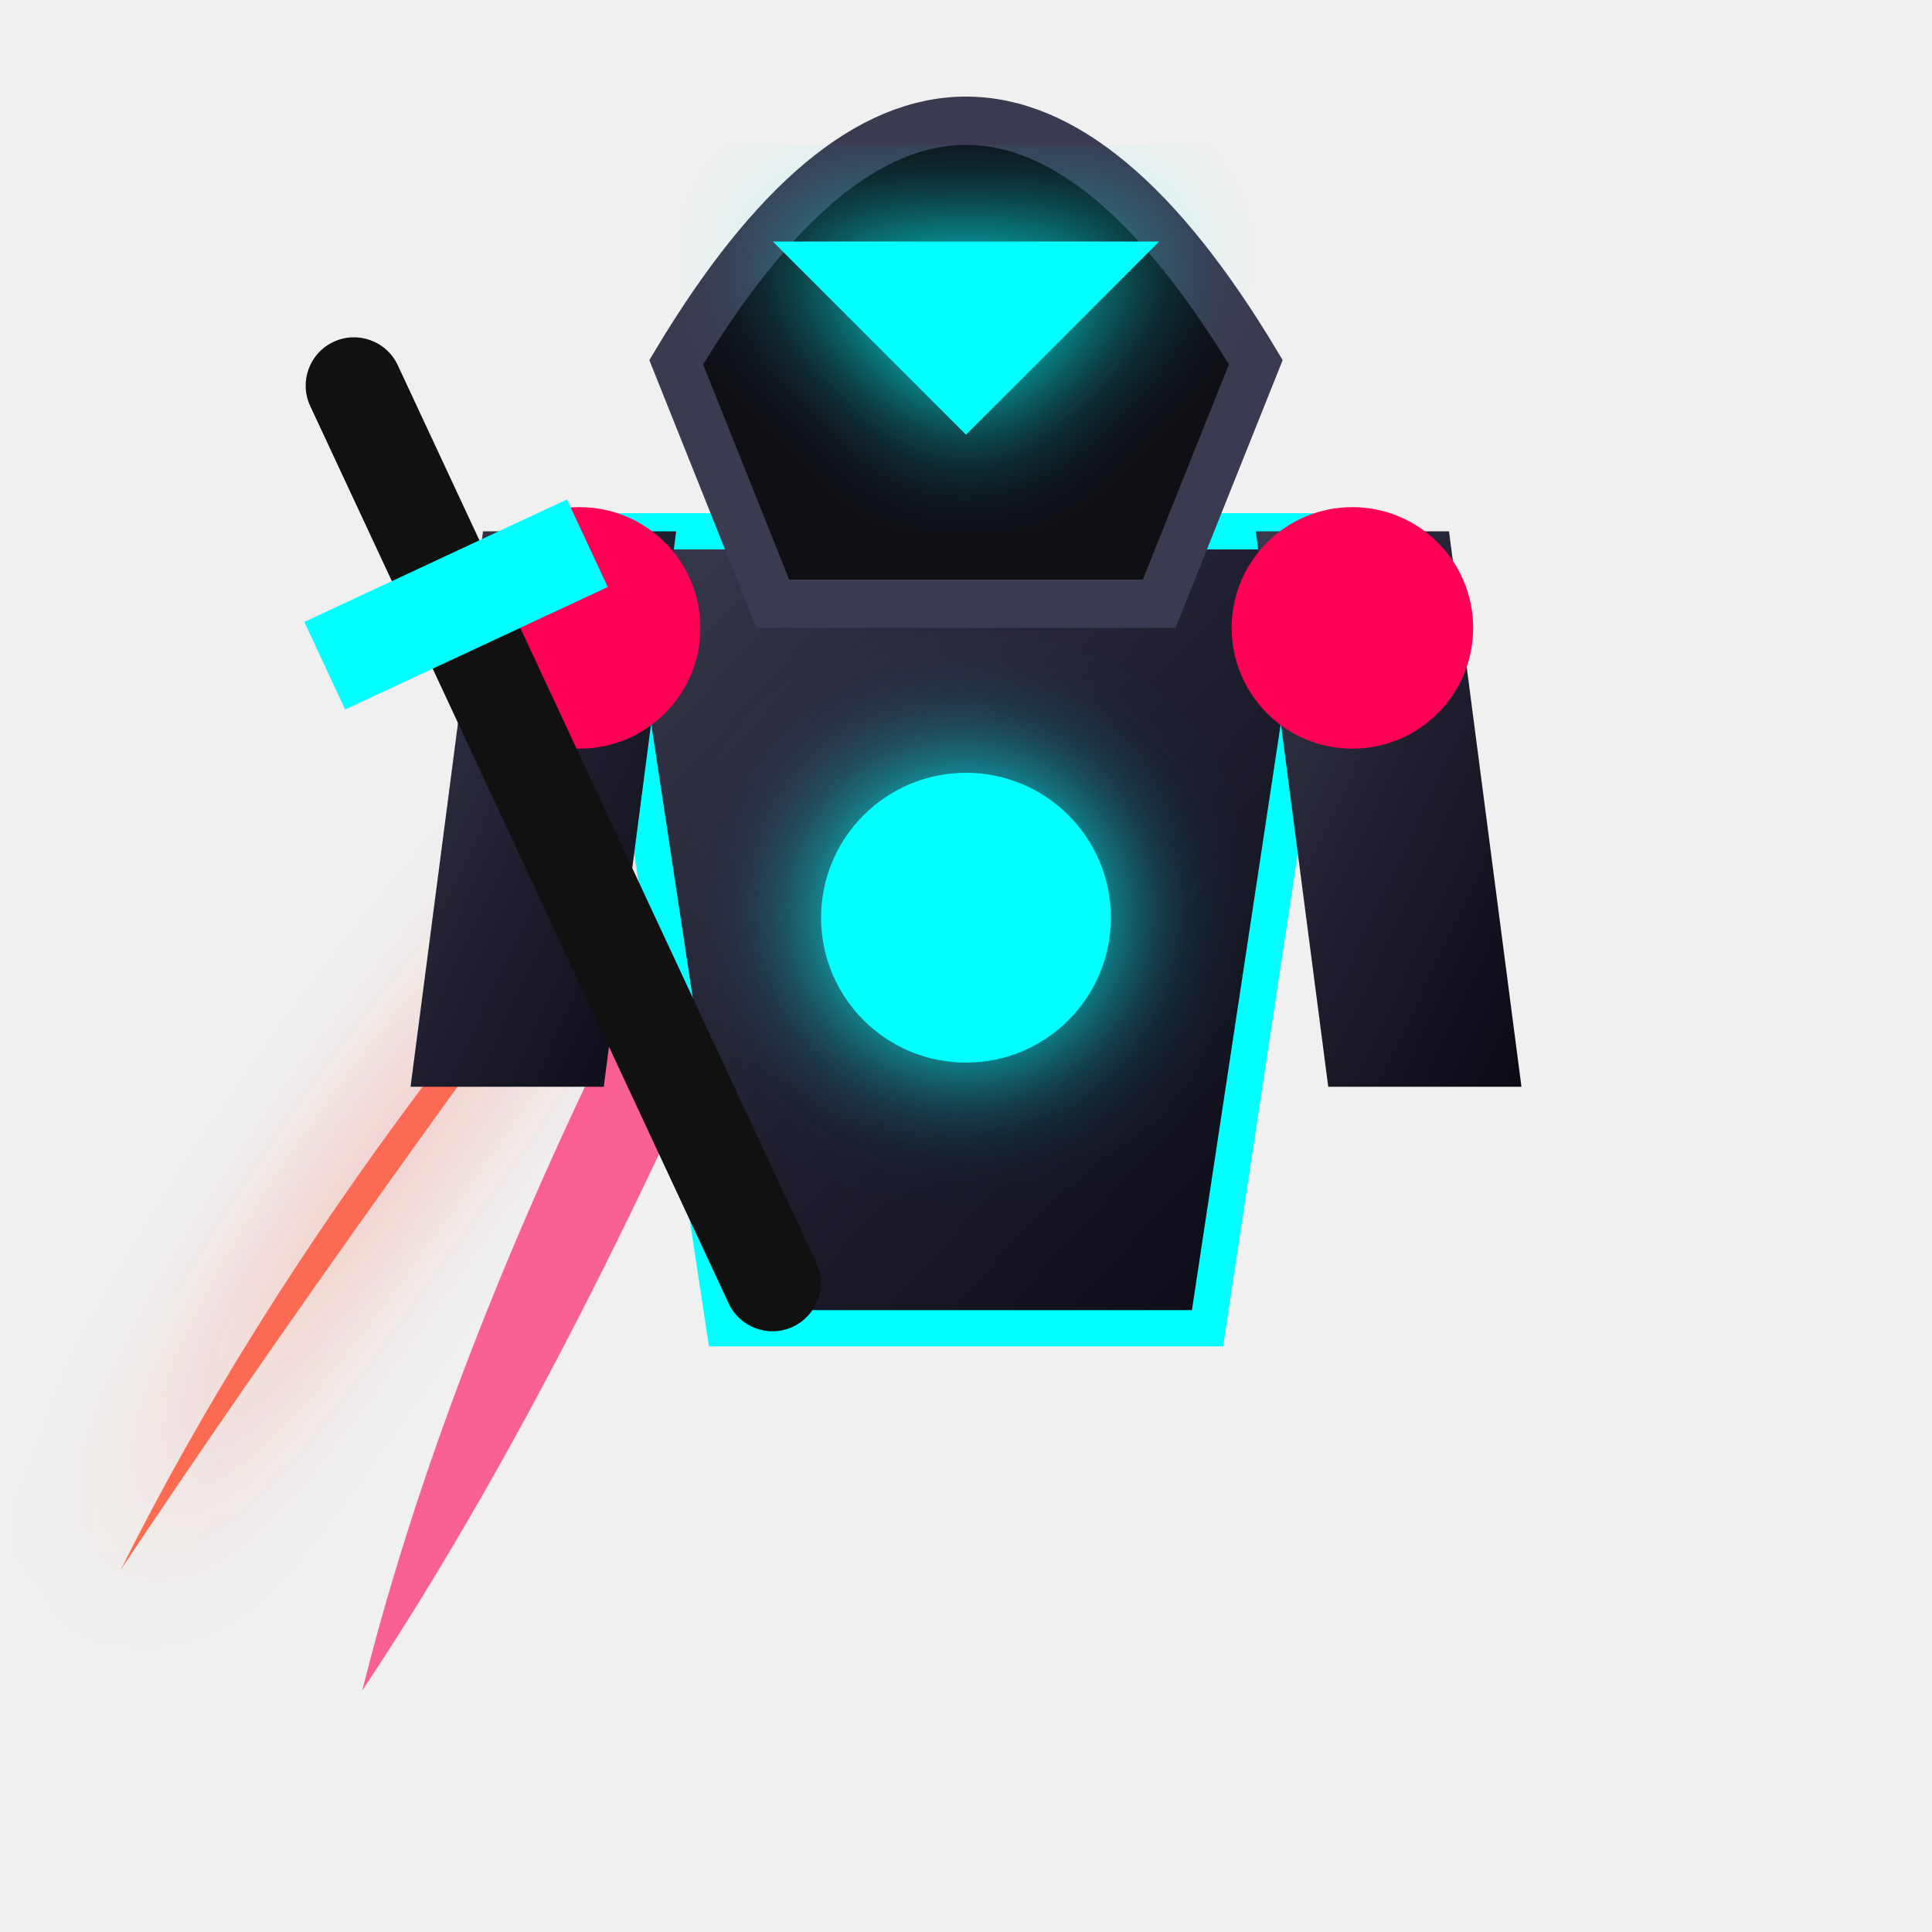
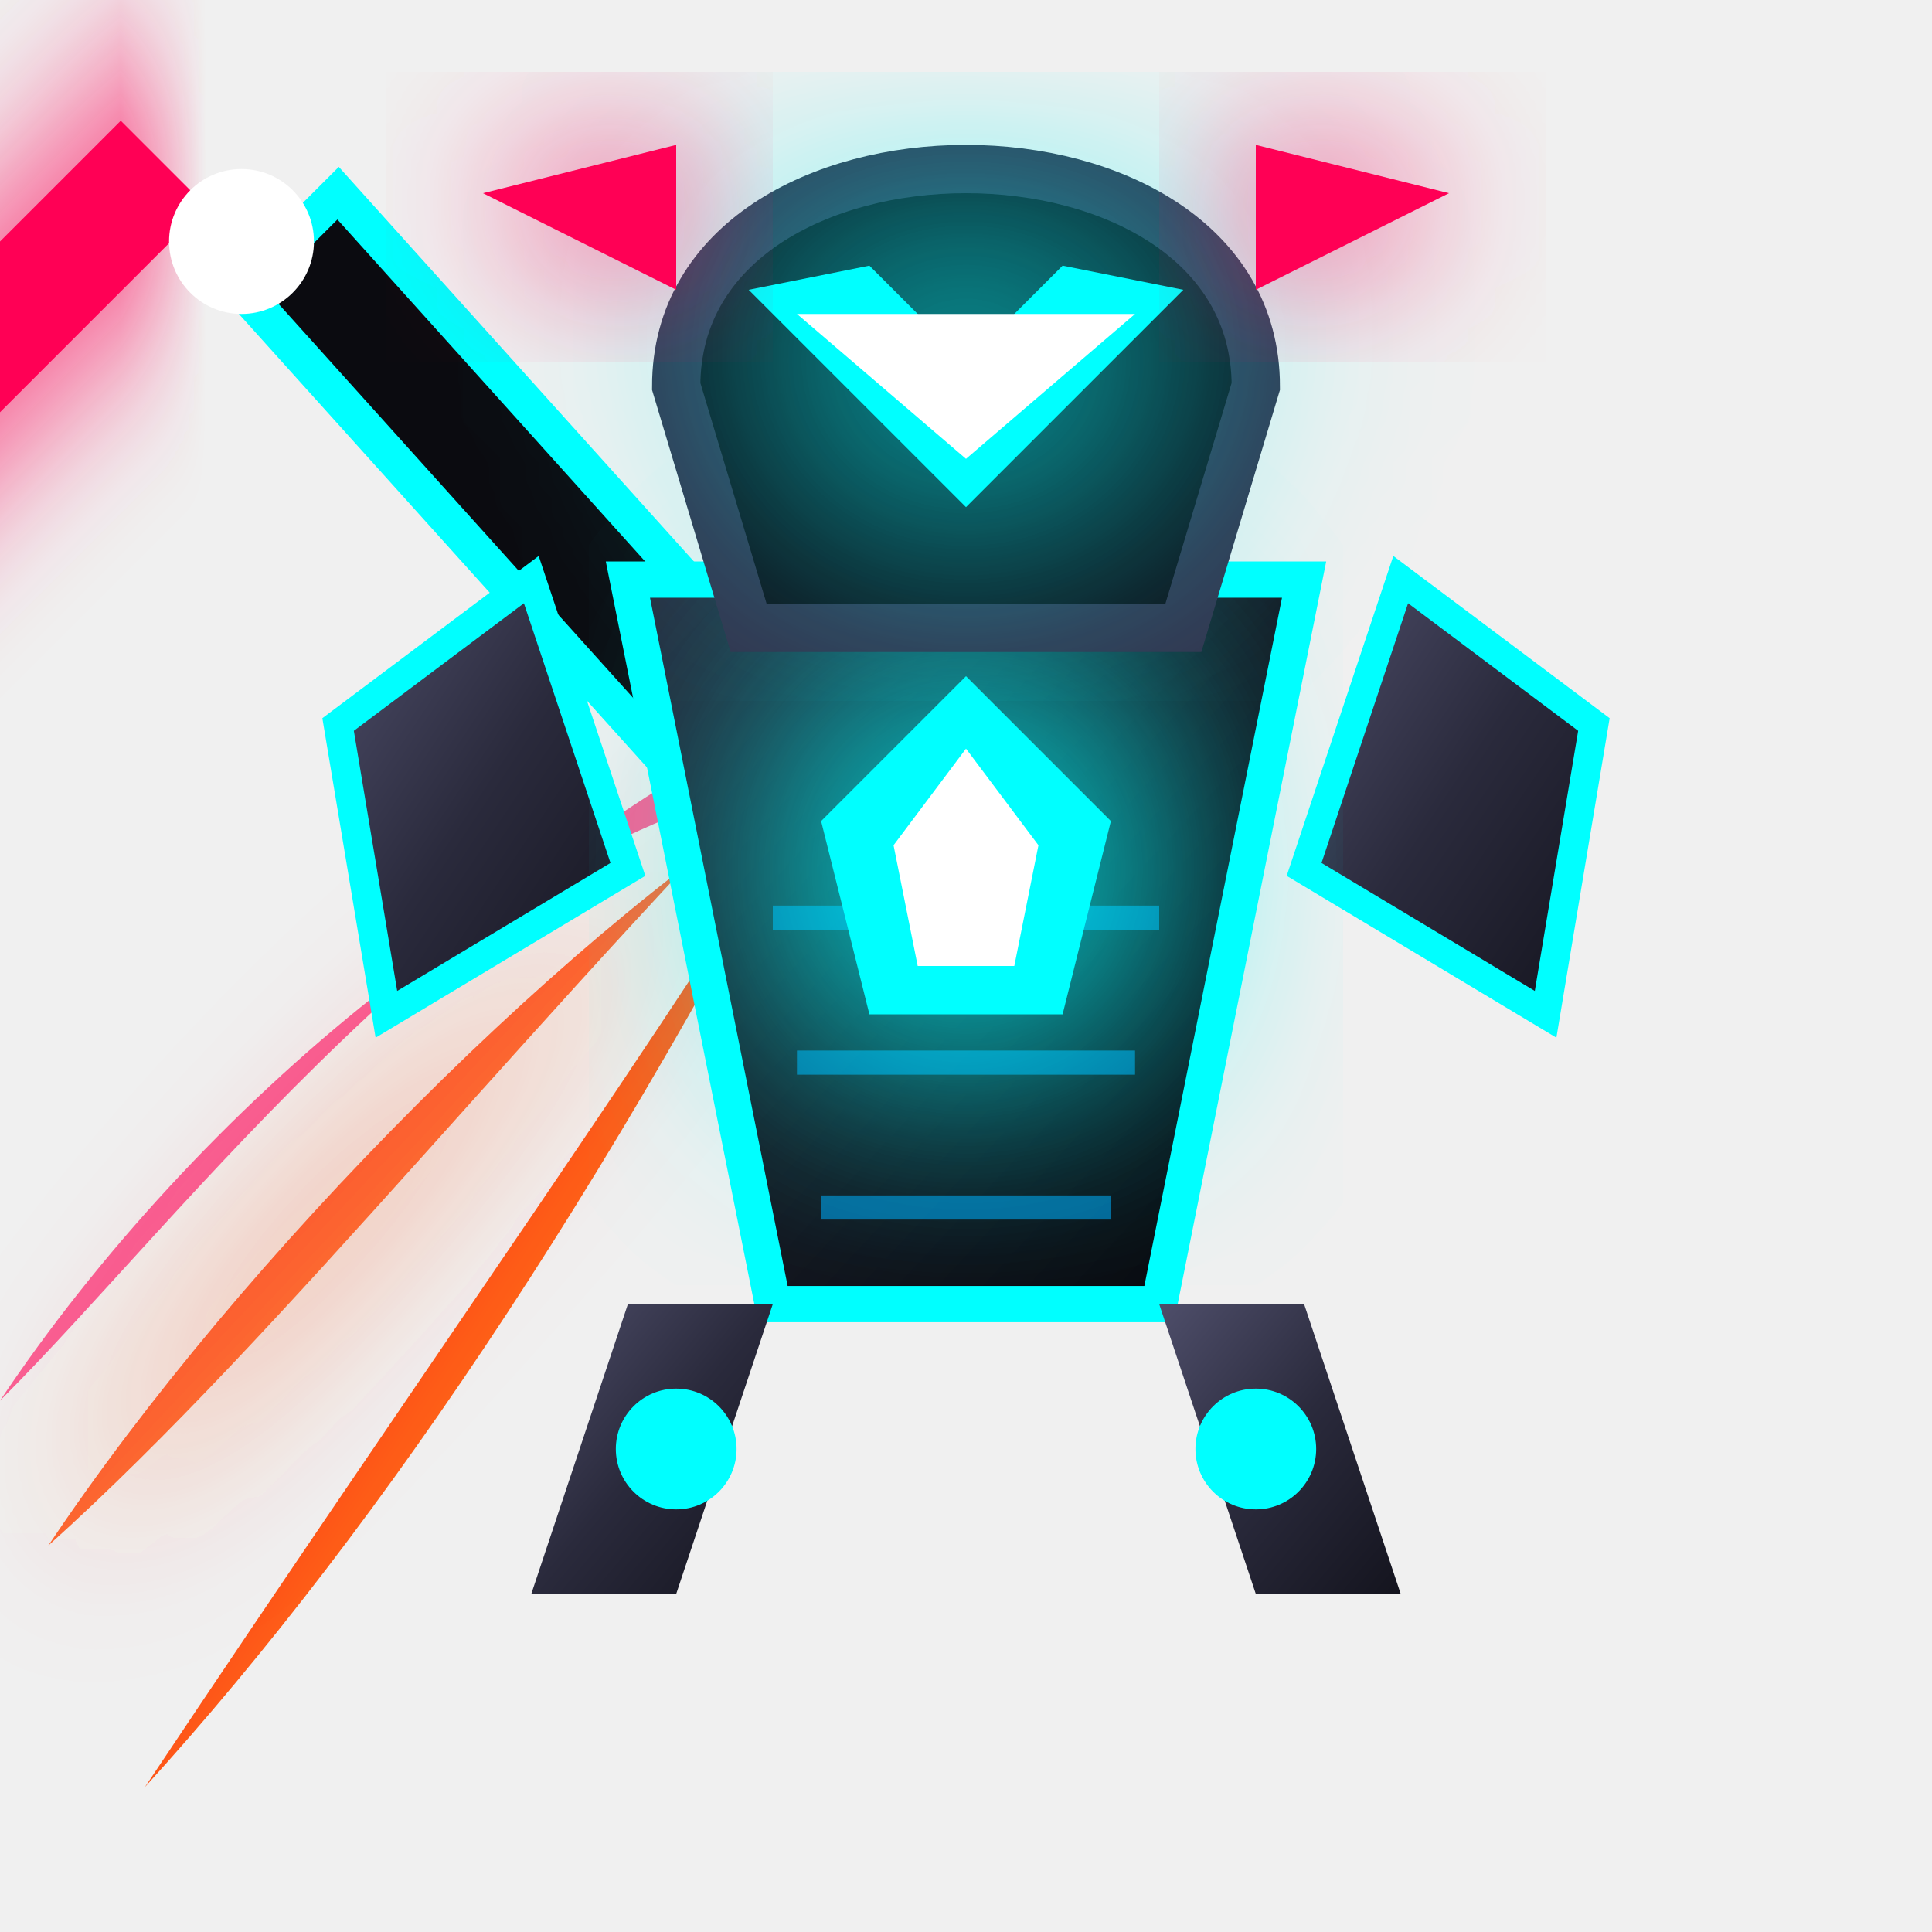
<svg xmlns="http://www.w3.org/2000/svg" viewBox="0 0 80 80" width="80" height="80">
  <defs>
-     <filter id="glow" x="-50%" y="-50%" width="200%" height="200%">
-       <feGaussianBlur stdDeviation="2.5" result="blur" />
-       <feComposite in="SourceGraphic" in2="blur" operator="over" />
+     <filter id="cyanGlow" x="-50%" y="-50%" width="200%" height="200%">
+       <feGaussianBlur stdDeviation="3" result="blur" />
+       <feMerge>
+         <feMergeNode in="blur" />
+         <feMergeNode in="SourceGraphic" />
+       </feMerge>
    </filter>
-     <filter id="heavyGlow" x="-50%" y="-50%" width="200%" height="200%">
-       <feGaussianBlur stdDeviation="5" result="blur" />
-       <feComposite in="SourceGraphic" in2="blur" operator="over" />
+     <filter id="heavyCyanGlow" x="-80%" y="-80%" width="260%" height="260%">
+       <feGaussianBlur stdDeviation="6" result="blur1" />
+       <feGaussianBlur stdDeviation="2" result="blur2" />
+       <feMerge>
+         <feMergeNode in="blur1" />
+         <feMergeNode in="blur2" />
+         <feMergeNode in="SourceGraphic" />
+       </feMerge>
    </filter>
-     <linearGradient id="metal" x1="0%" y1="0%" x2="100%" y2="100%">
-       <stop offset="0%" stop-color="#3a3a4f" />
-       <stop offset="50%" stop-color="#1e1e2f" />
-       <stop offset="100%" stop-color="#0a0a14" />
+     <filter id="pinkGlow" x="-50%" y="-50%" width="200%" height="200%">
+       <feGaussianBlur stdDeviation="3.5" result="blur" />
+       <feMerge>
+         <feMergeNode in="blur" />
+         <feMergeNode in="SourceGraphic" />
+       </feMerge>
+     </filter>
+     <filter id="greenGlow" x="-50%" y="-50%" width="200%" height="200%">
+       <feGaussianBlur stdDeviation="3" result="blur" />
+       <feMerge>
+         <feMergeNode in="blur" />
+         <feMergeNode in="SourceGraphic" />
+       </feMerge>
+     </filter>
+     <filter id="orangeGlow" x="-50%" y="-50%" width="200%" height="200%">
+       <feGaussianBlur stdDeviation="4.5" result="blur" />
+       <feMerge>
+         <feMergeNode in="blur" />
+         <feMergeNode in="SourceGraphic" />
+       </feMerge>
+     </filter>
+     <linearGradient id="cyberMetal" x1="0%" y1="0%" x2="100%" y2="100%">
+       <stop offset="0%" stop-color="#2a2a3e" />
+       <stop offset="35%" stop-color="#1b1b26" />
+       <stop offset="70%" stop-color="#0e0e16" />
+       <stop offset="100%" stop-color="#050508" />
    </linearGradient>
-     <linearGradient id="blade" x1="0%" y1="0%" x2="100%" y2="0%">
+     <linearGradient id="cyberMetalLight" x1="0%" y1="0%" x2="100%" y2="100%">
+       <stop offset="0%" stop-color="#4e4e6a" />
+       <stop offset="50%" stop-color="#2a2a3c" />
+       <stop offset="100%" stop-color="#14141e" />
+     </linearGradient>
+     <linearGradient id="ninjaBlade" x1="0%" y1="0%" x2="100%" y2="0%">
      <stop offset="0%" stop-color="#ffffff" />
-       <stop offset="100%" stop-color="#00ffff" />
+       <stop offset="30%" stop-color="#dffffc" />
+       <stop offset="75%" stop-color="#00ffff" />
+       <stop offset="100%" stop-color="#0088cc" />
    </linearGradient>
-     <linearGradient id="energy" x1="0%" y1="0%" x2="100%" y2="100%">
+     <linearGradient id="cyberScarf" x1="0%" y1="0%" x2="100%" y2="100%">
      <stop offset="0%" stop-color="#ff0055" />
-       <stop offset="100%" stop-color="#ff9900" />
+       <stop offset="45%" stop-color="#ff3300" />
+       <stop offset="90%" stop-color="#ffcc00" />
+     </linearGradient>
+     <linearGradient id="plasmaBlue" x1="0%" y1="0%" x2="100%" y2="100%">
+       <stop offset="0%" stop-color="#ffffff" />
+       <stop offset="50%" stop-color="#00ffff" />
+       <stop offset="100%" stop-color="#0033aa" />
+     </linearGradient>
+     <linearGradient id="heavyAxe" x1="0%" y1="0%" x2="100%" y2="100%">
+       <stop offset="0%" stop-color="#ff3333" />
+       <stop offset="50%" stop-color="#ff7700" />
+       <stop offset="100%" stop-color="#550000" />
+     </linearGradient>
+     <linearGradient id="ninjaGreen" x1="0%" y1="0%" x2="100%" y2="100%">
+       <stop offset="0%" stop-color="#00ffcc" />
+       <stop offset="60%" stop-color="#00ff55" />
+       <stop offset="100%" stop-color="#003311" />
    </linearGradient>
  </defs>
-   <path d="M 35 25 Q 15 45 5 65 Q 15 50 30 30" fill="url(#energy)" opacity="0.8" filter="url(#glow)" />
-   <path d="M 35 25 Q 20 50 15 70 Q 25 55 35 30" fill="#ff0055" opacity="0.6" />
-   <path d="M 25 22 L 55 22 L 50 55 L 30 55 Z" fill="url(#metal)" stroke="#00ffff" stroke-width="1.5" />
-   <circle cx="40" cy="38" r="6" fill="#00ffff" filter="url(#glow)" />
-   <path d="M 20 22 L 28 22 L 25 45 L 17 45 Z" fill="url(#metal)" />
-   <path d="M 52 22 L 60 22 L 63 45 L 55 45 Z" fill="url(#metal)" />
-   <circle cx="24" cy="26" r="5" fill="#ff0055" />
-   <circle cx="56" cy="26" r="5" fill="#ff0055" />
-   <path d="M 28 15 Q 40 -5 52 15 L 48 25 L 32 25 Z" fill="#0f0f15" stroke="#3a3a50" stroke-width="2" />
-   <path d="M 32 10 L 48 10 L 40 18 Z" fill="#00ffff" filter="url(#glow)" />
-   <rect x="12" y="15" width="4" height="45" rx="2" fill="#111" transform="rotate(-25 12 15)" />
-   <rect x="8" y="25" width="12" height="4" fill="#00ffff" transform="rotate(-25 12 15)" />
+   <path d="M 36 28 C 22 42 12 55 2 64 C 10 52 24 38 34 32" fill="url(#cyberScarf)" opacity="0.8" filter="url(#pinkGlow)" />
+   <path d="M 36 28 C 26 48 16 63 6 74 C 18 56 28 42 34 32" fill="url(#cyberScarf)" opacity="0.9" />
+   <path d="M 36 28 C 18 36 8 50 0 58 C 8 46 22 34 34 32" fill="#ff0055" opacity="0.6" />
+   <path d="M 28 32 L 10 12 L 14 8 L 32 28 Z" fill="#0b0b10" stroke="#00ffff" stroke-width="1.5" />
+   <rect x="5" y="5" width="5" height="15" fill="#ff0055" transform="rotate(45 5 5)" filter="url(#pinkGlow)" />
+   <circle cx="10" cy="10" r="3" fill="#ffffff" />
+   <path d="M 22 24 L 14 30 L 16 42 L 26 36 Z" fill="url(#cyberMetalLight)" stroke="#00ffff" stroke-width="1.2" />
+   <path d="M 58 24 L 66 30 L 64 42 L 54 36 Z" fill="url(#cyberMetalLight)" stroke="#00ffff" stroke-width="1.2" />
+   <path d="M 26 24 L 54 24 L 48 54 L 32 54 Z" fill="url(#cyberMetal)" stroke="#00ffff" stroke-width="1.5" />
+   <path d="M 32 38 L 48 38 M 33 44 L 47 44 M 34 50 L 46 50" stroke="#0088cc" stroke-width="1" opacity="0.7" />
+   <polygon points="40,28 46,34 44,42 36,42 34,34" fill="#00ffff" filter="url(#heavyCyanGlow)" />
+   <polygon points="40,31 43,35 42,40 38,40 37,35" fill="#ffffff" />
+   <path d="M 32 54 L 28 66 L 22 66 L 26 54 Z" fill="url(#cyberMetalLight)" />
+   <path d="M 48 54 L 52 66 L 58 66 L 54 54 Z" fill="url(#cyberMetalLight)" />
+   <circle cx="28" cy="60" r="2.5" fill="#00ffff" />
+   <circle cx="52" cy="60" r="2.5" fill="#00ffff" />
+   <path d="M 28 16 C 28 4 52 4 52 16 L 49 26 L 31 26 Z" fill="#0f0f18" stroke="#33334d" stroke-width="2" />
+   <path d="M 31 12 L 40 21 L 49 12 L 44 11 L 40 15 L 36 11 Z" fill="#00ffff" filter="url(#heavyCyanGlow)" />
+   <path d="M 33 13 L 40 19 L 47 13 Z" fill="#ffffff" />
+   <polygon points="28,12 20,8 28,6" fill="#ff0055" filter="url(#pinkGlow)" />
+   <polygon points="52,12 60,8 52,6" fill="#ff0055" filter="url(#pinkGlow)" />
</svg>
